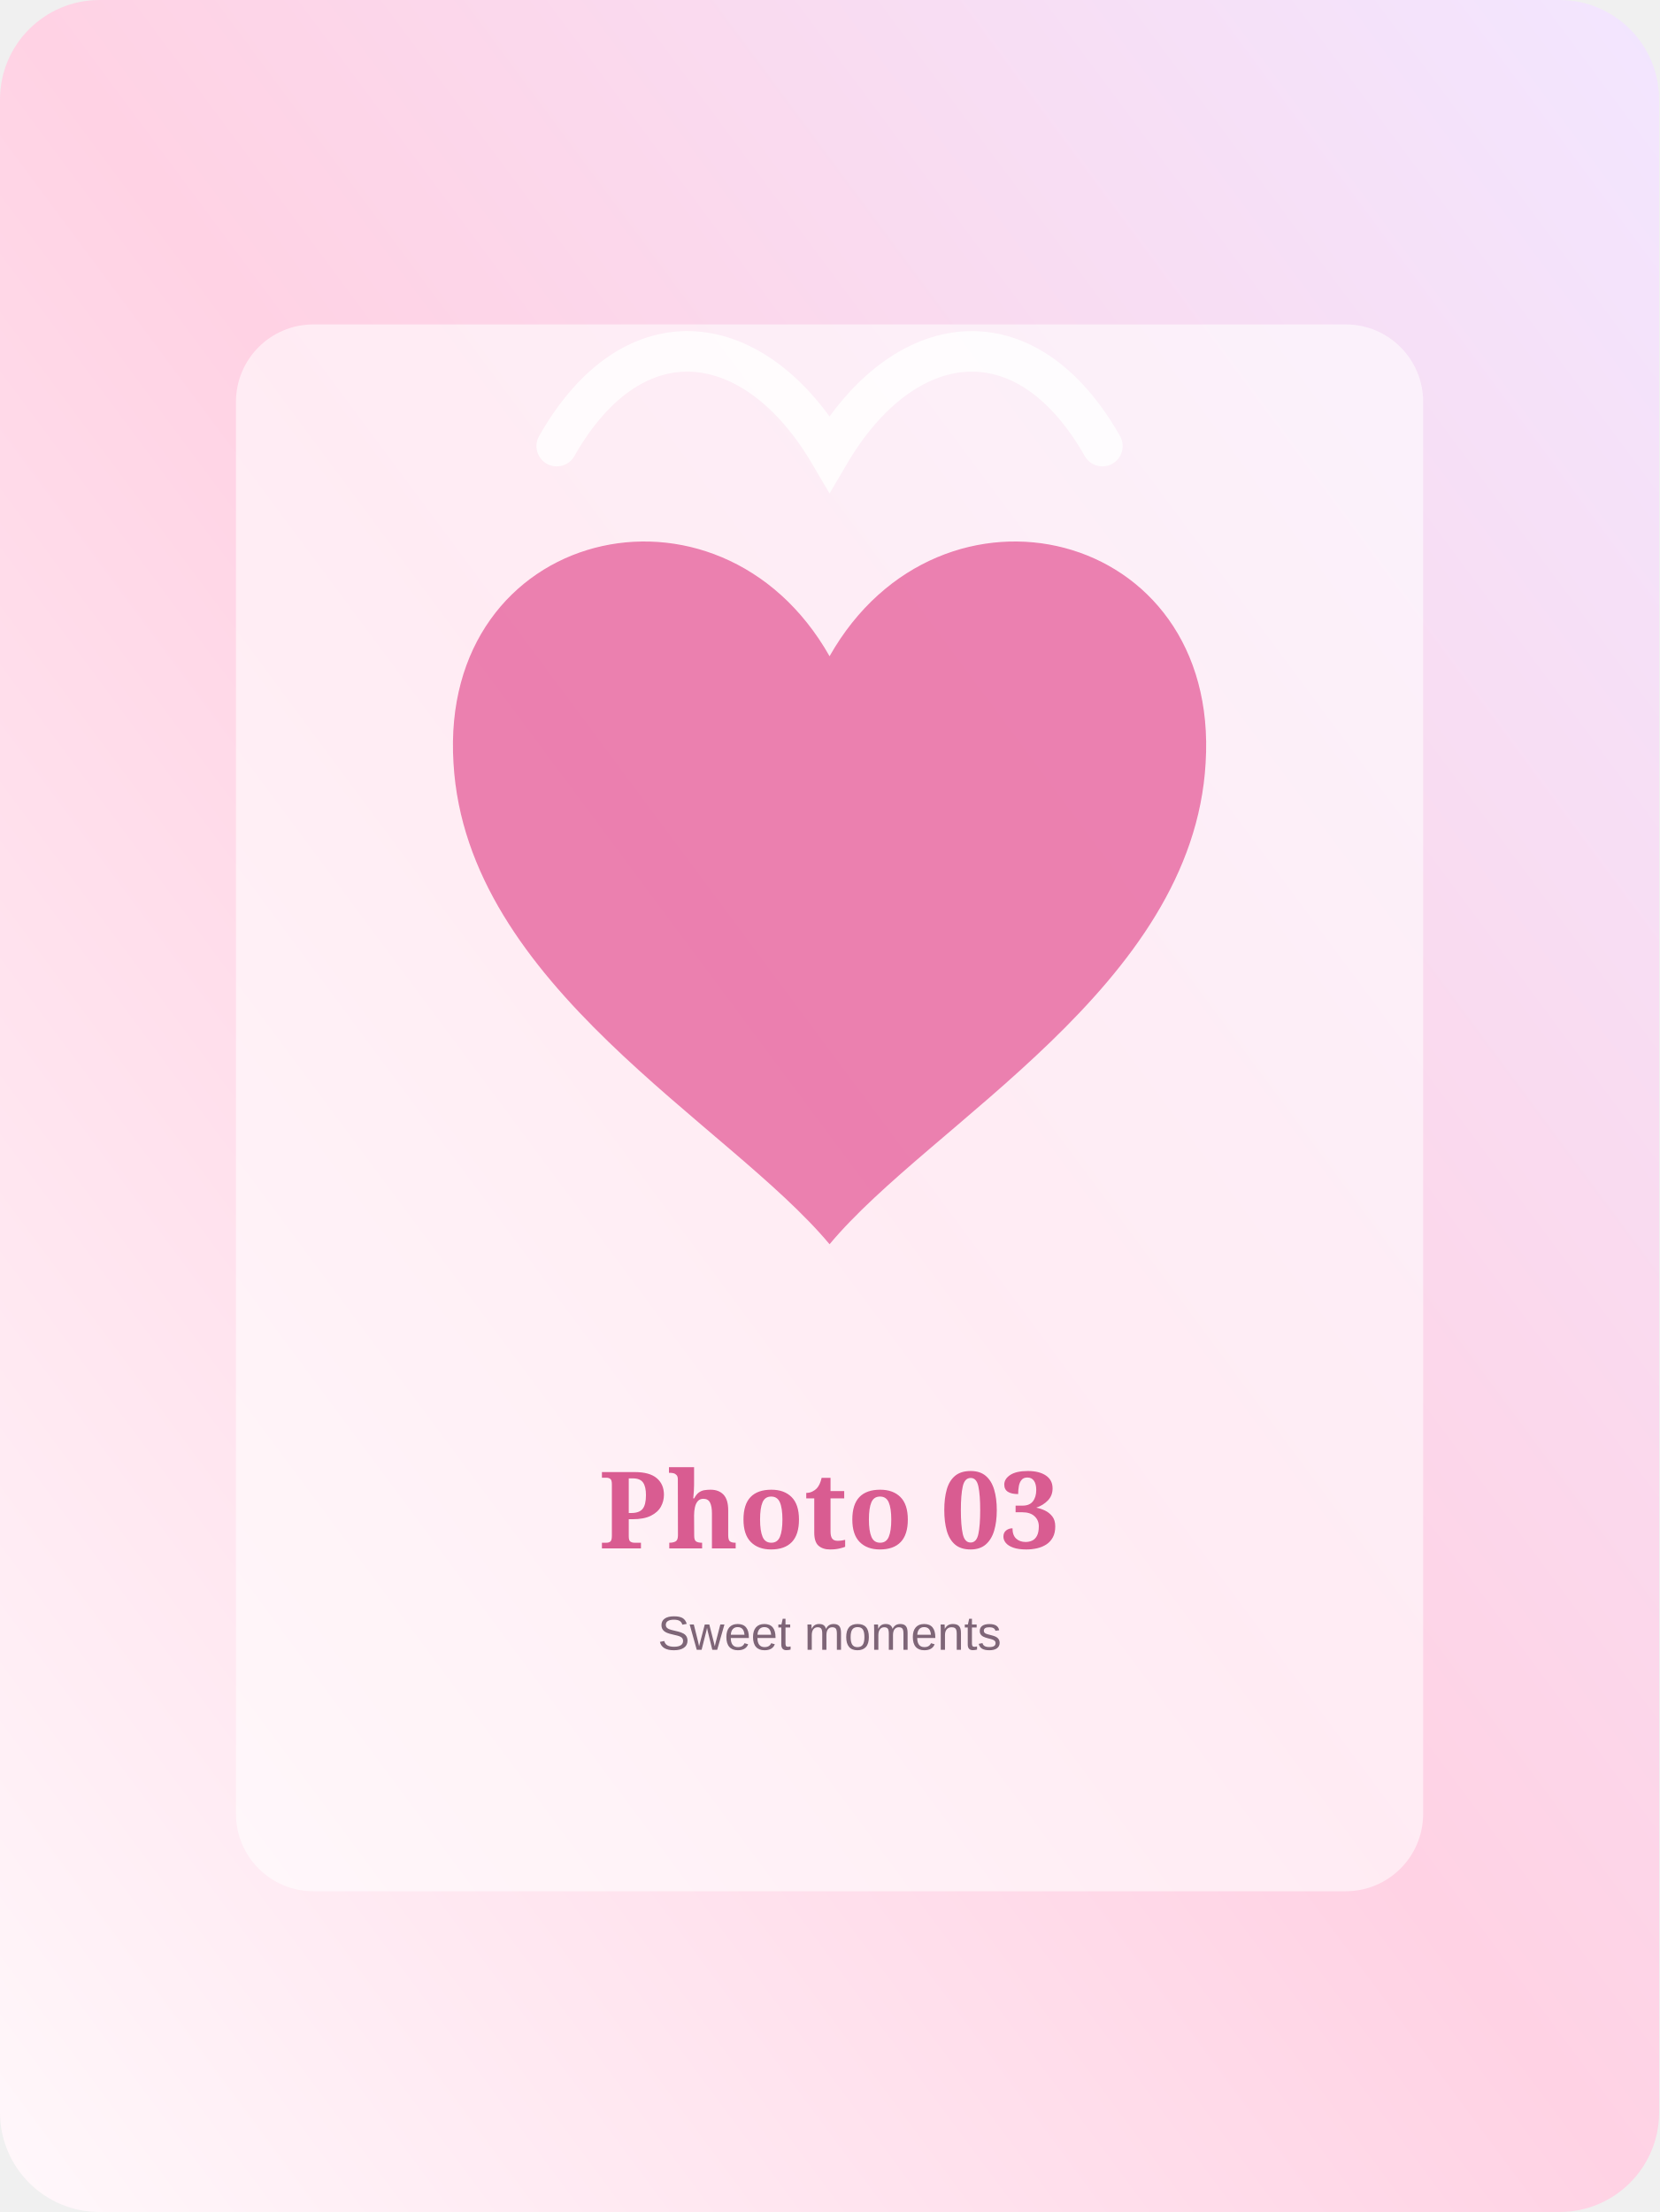
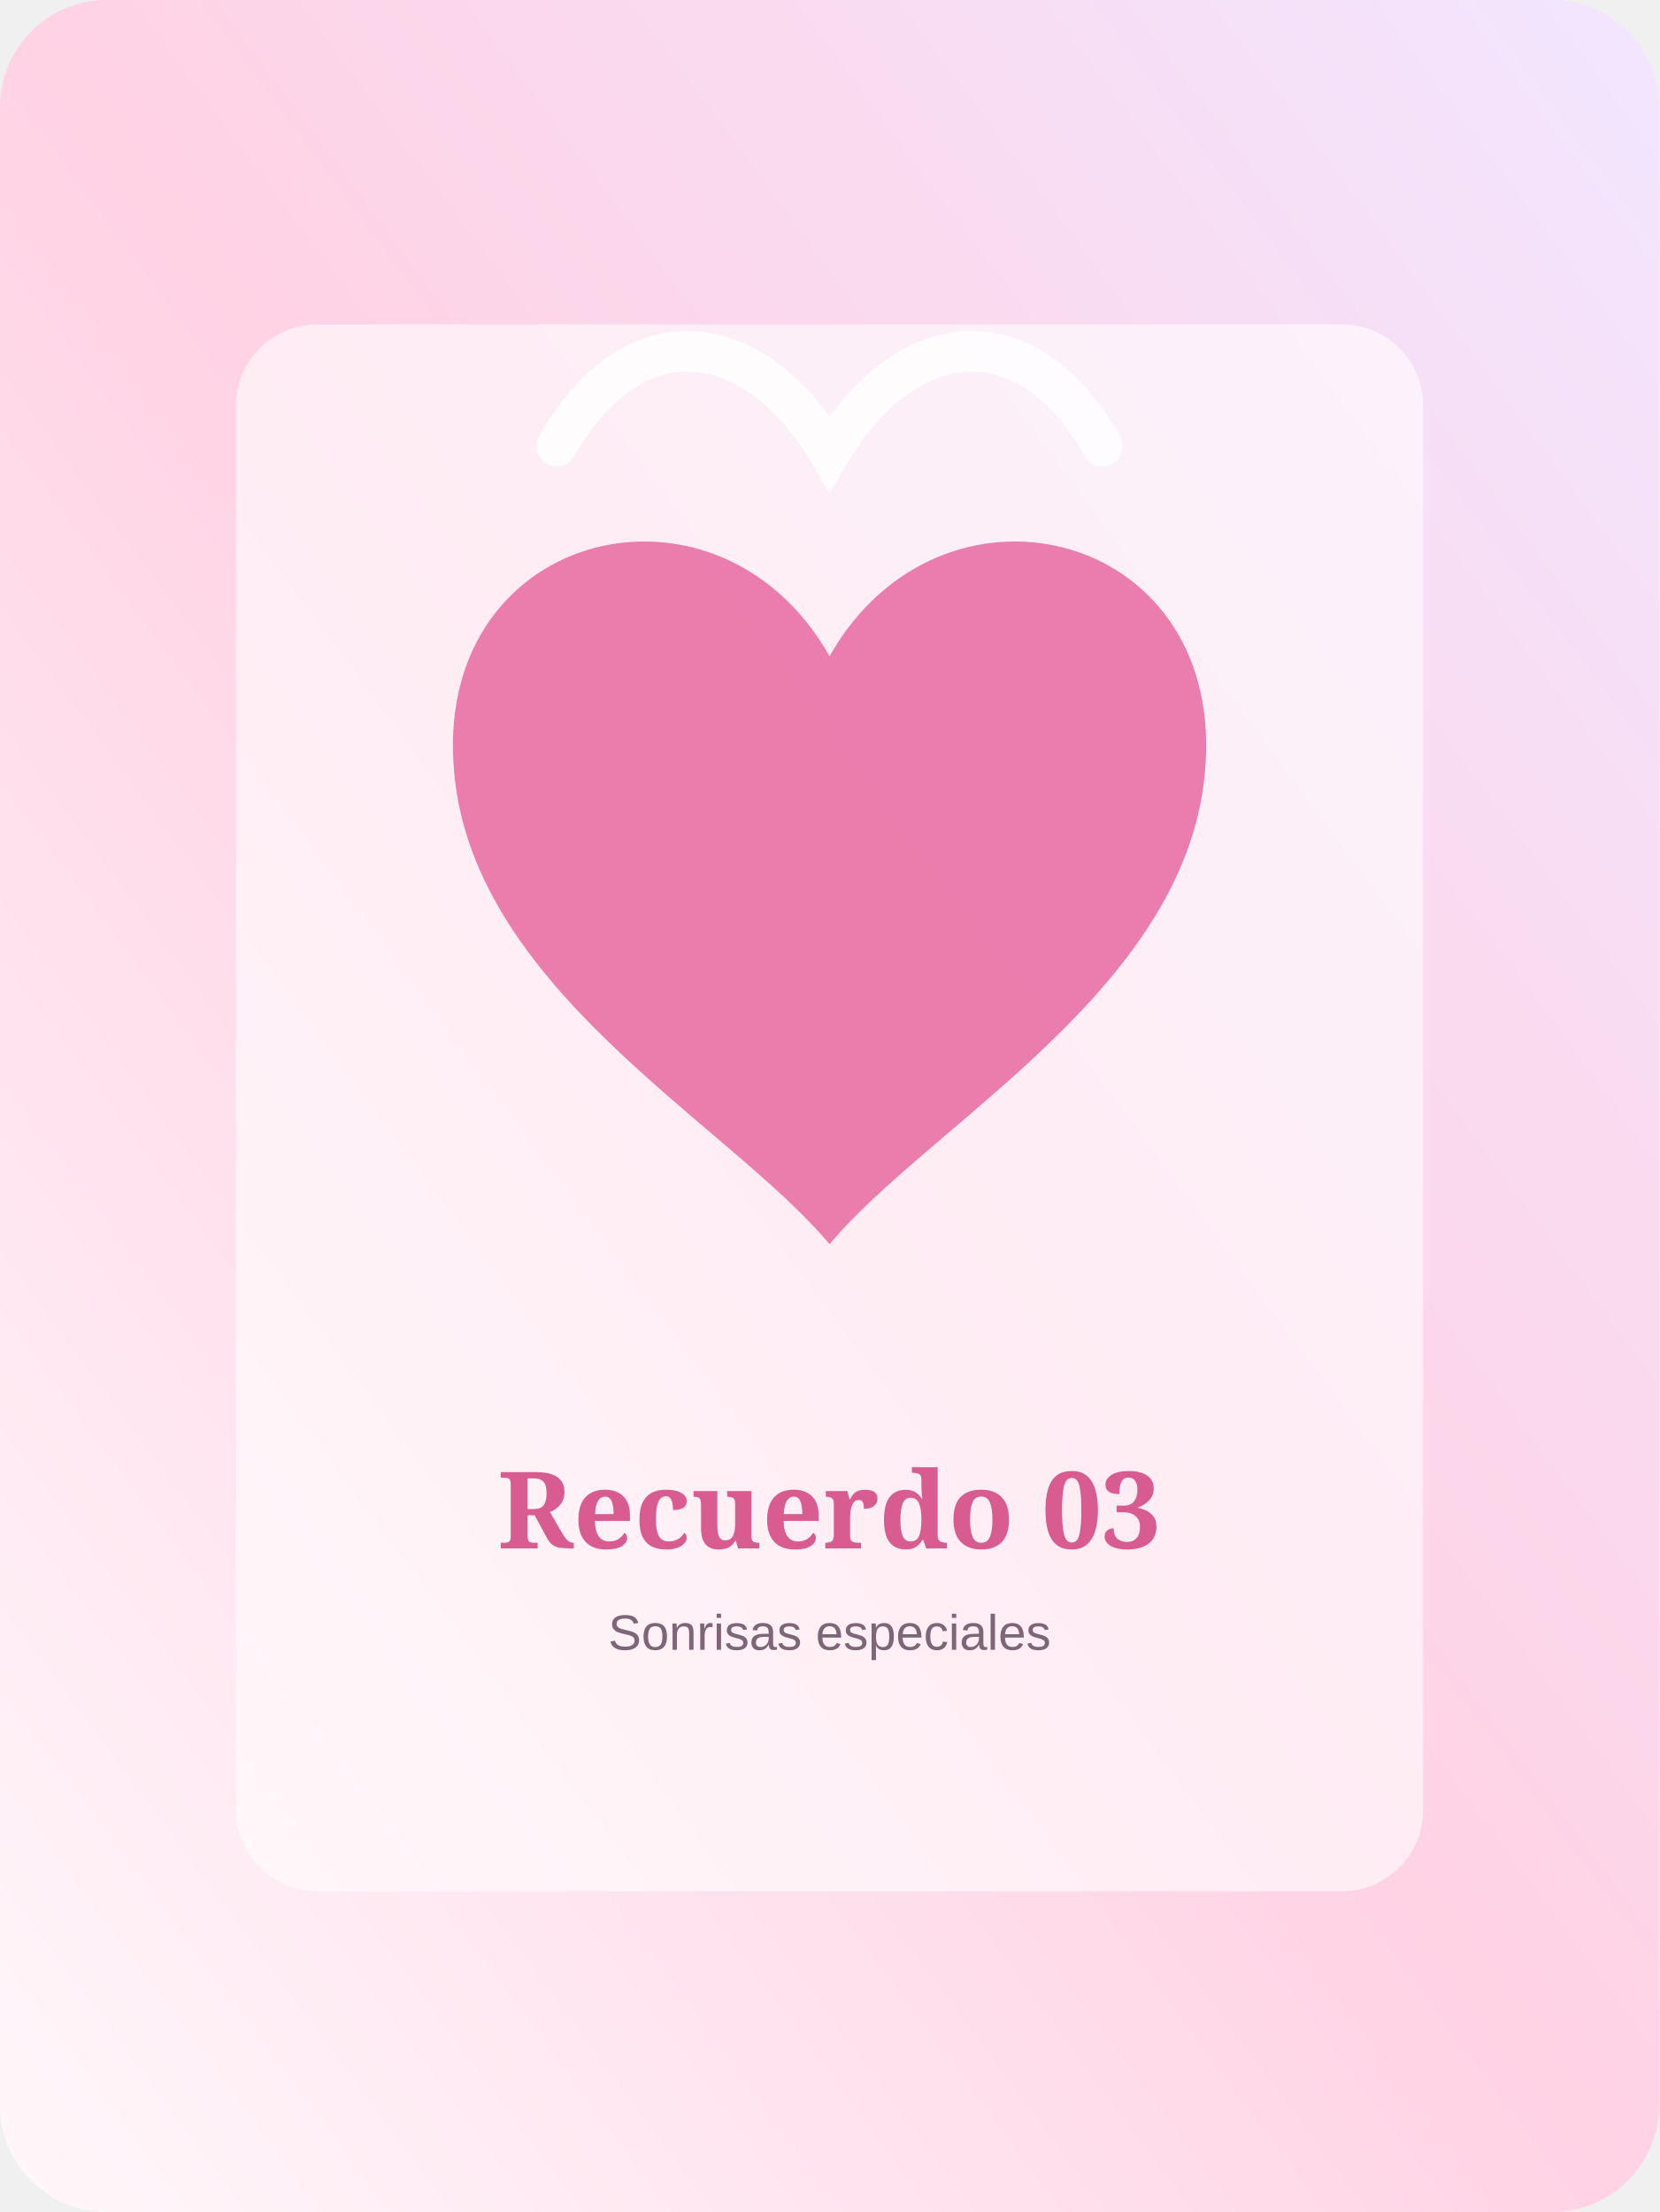
<svg xmlns="http://www.w3.org/2000/svg" viewBox="0 0 900 1200">
  <defs>
    <linearGradient id="g" x1="0" x2="1" y1="1" y2="0">
      <stop stop-color="#fff8fb" />
      <stop offset=".5" stop-color="#ffd2e4" />
      <stop offset="1" stop-color="#f2e6ff" />
    </linearGradient>
  </defs>
-   <rect width="900" height="1200" rx="54" fill="url(#g)" />
-   <rect x="128" y="176" width="644" height="850" rx="42" fill="#fff" opacity=".56" />
-   <path d="M450 356 C390 250 238 286 246 414 C253 535 395 609 450 675 C505 609 647 535 654 414 C662 286 510 250 450 356 Z" fill="#e768a0" opacity=".82" />
-   <path d="M302 242 C344 168 410 178 450 246 C490 178 556 168 598 242" fill="none" stroke="#fff" stroke-width="22" stroke-linecap="round" opacity=".8" />
-   <text x="450" y="840" text-anchor="middle" font-family="Georgia,serif" font-size="58" fill="#d95c91" font-weight="700">Photo 03</text>
-   <text x="450" y="895" text-anchor="middle" font-family="Arial,sans-serif" font-size="26" fill="#7e6577">Sweet moments</text>
+   <rect width="900" height="1200" rx="58" fill="url(#g)" />
+   <rect x="128" y="176" width="644" height="850" rx="44" fill="#fff" opacity=".58" />
+   <path d="M450 356 C390 250 238 286 246 414 C253 535 395 609 450 675 C505 609 647 535 654 414 C662 286 510 250 450 356 Z" fill="#e768a0" opacity=".84" />
+   <path d="M302 242 C344 168 410 178 450 246 C490 178 556 168 598 242" fill="none" stroke="#fff" stroke-width="22" stroke-linecap="round" opacity=".82" />
+   <text x="450" y="840" text-anchor="middle" font-family="Georgia,serif" font-size="58" fill="#d95c91" font-weight="700">Recuerdo 03</text>
+   <text x="450" y="895" text-anchor="middle" font-family="Arial,sans-serif" font-size="27" fill="#7e6577">Sonrisas especiales</text>
</svg>
